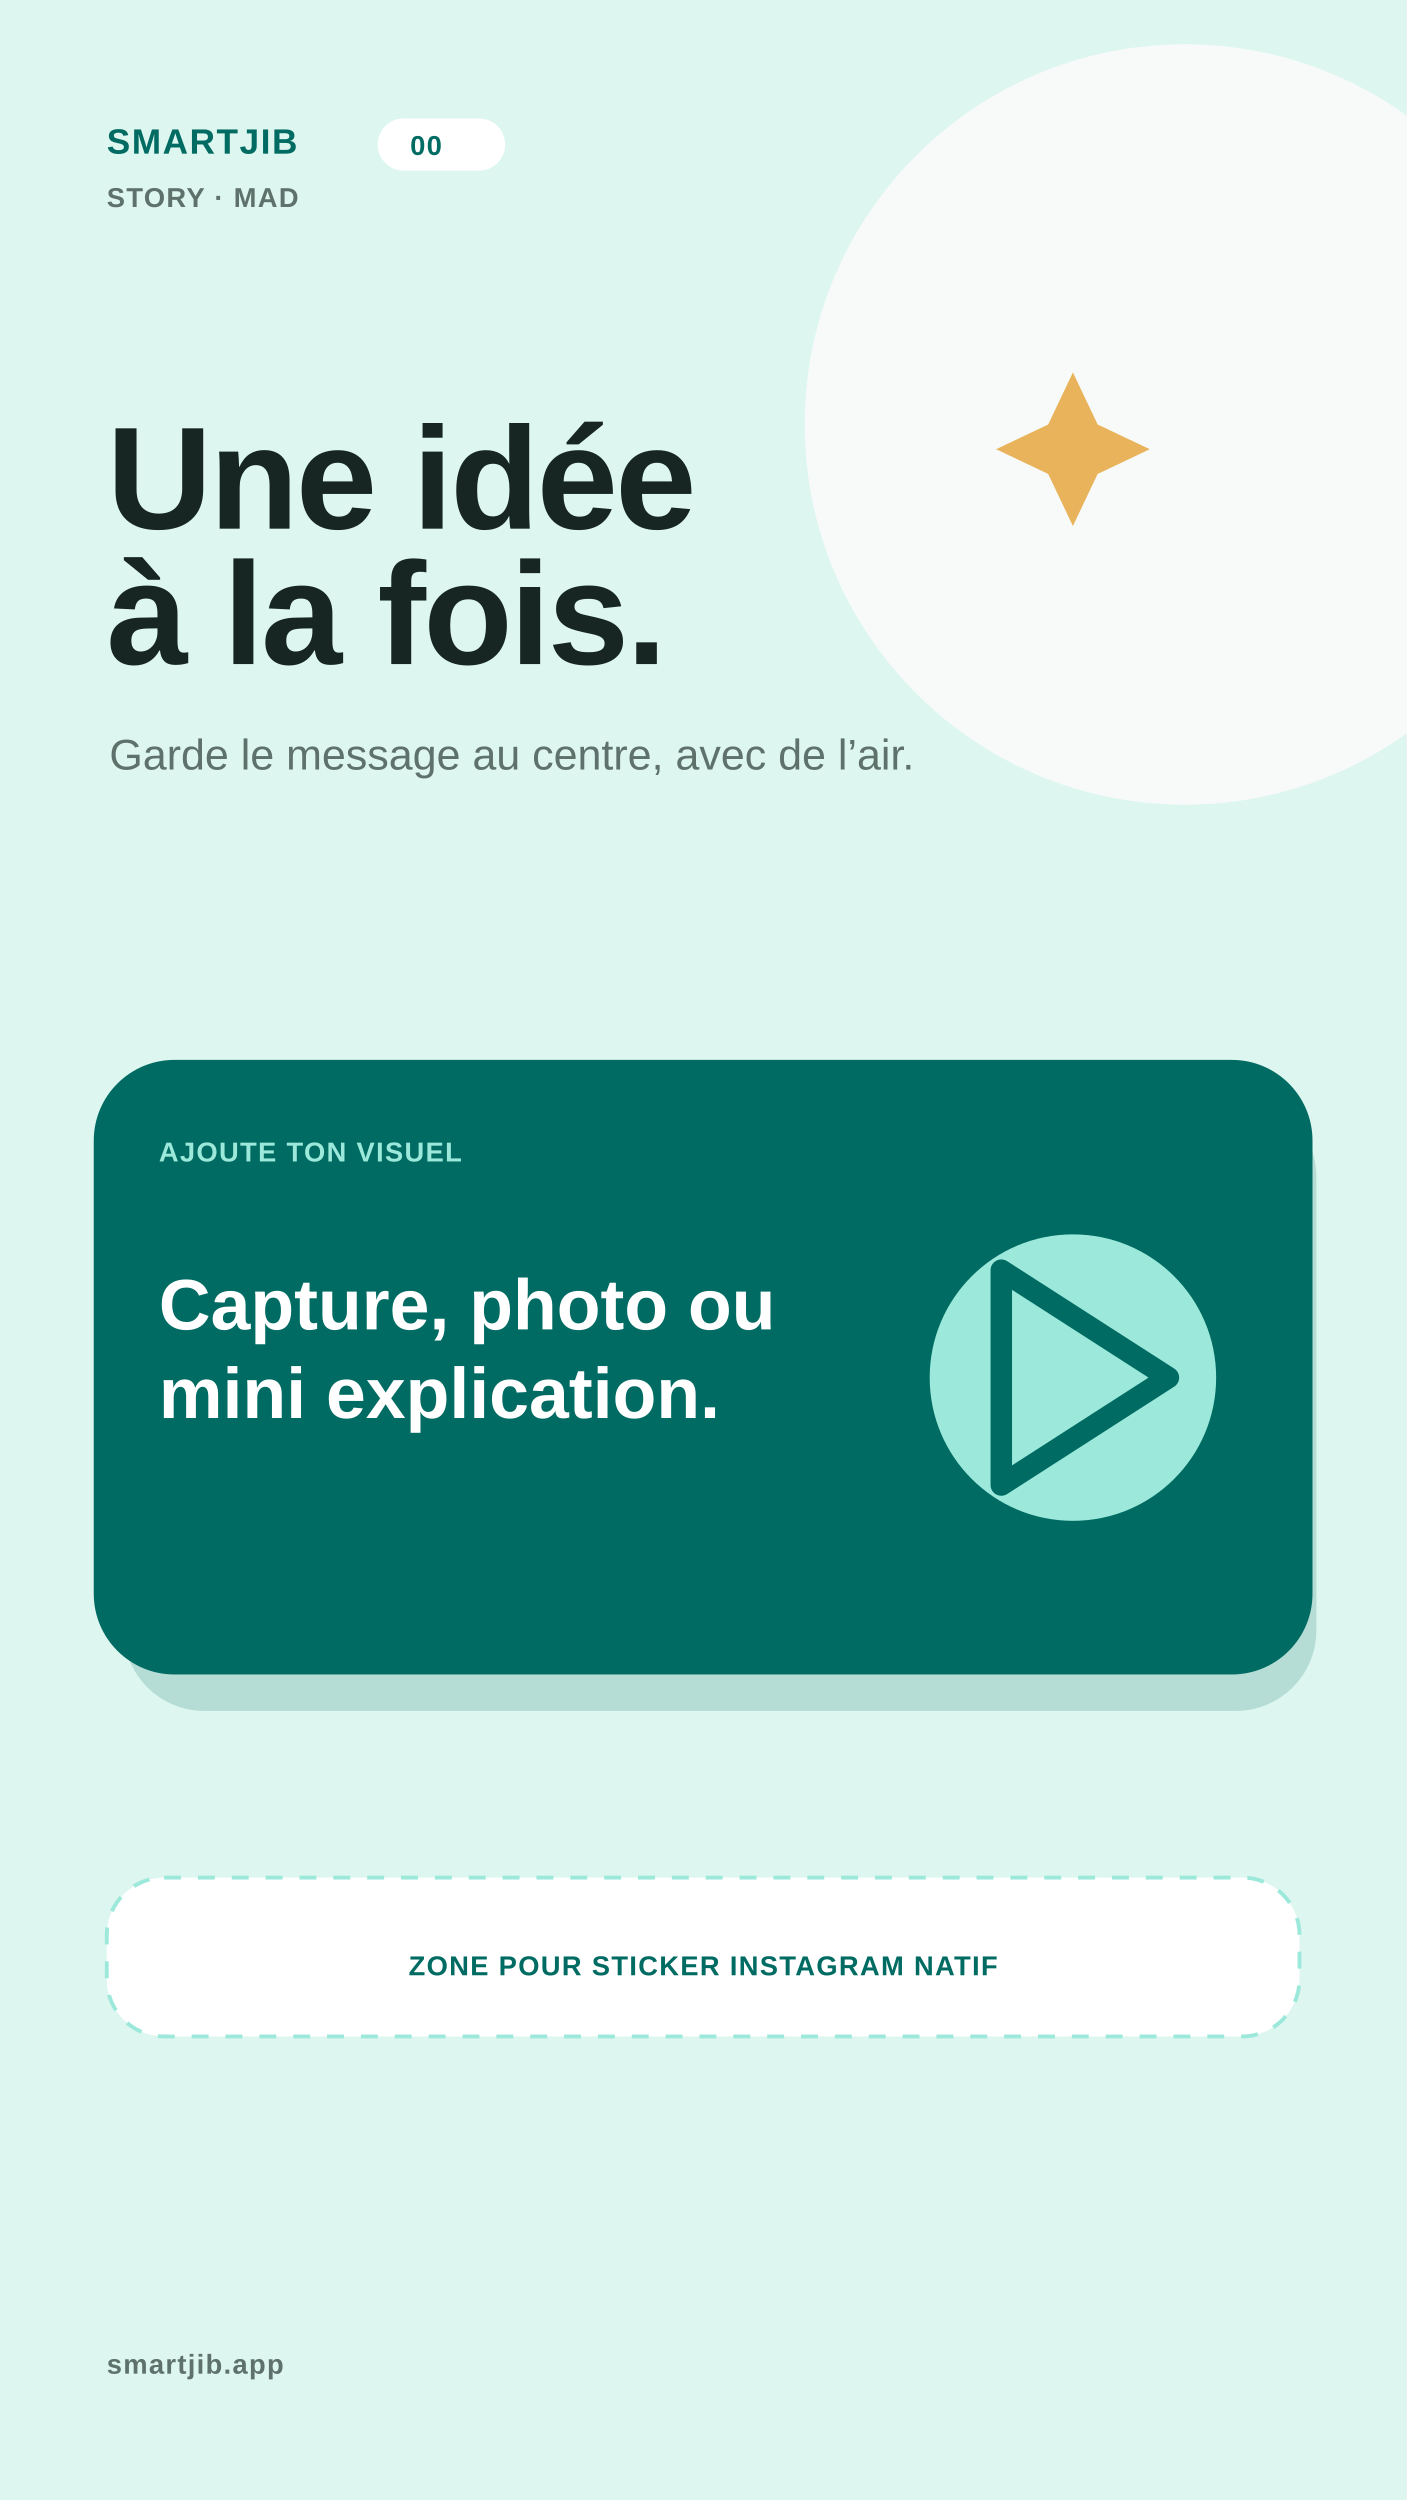
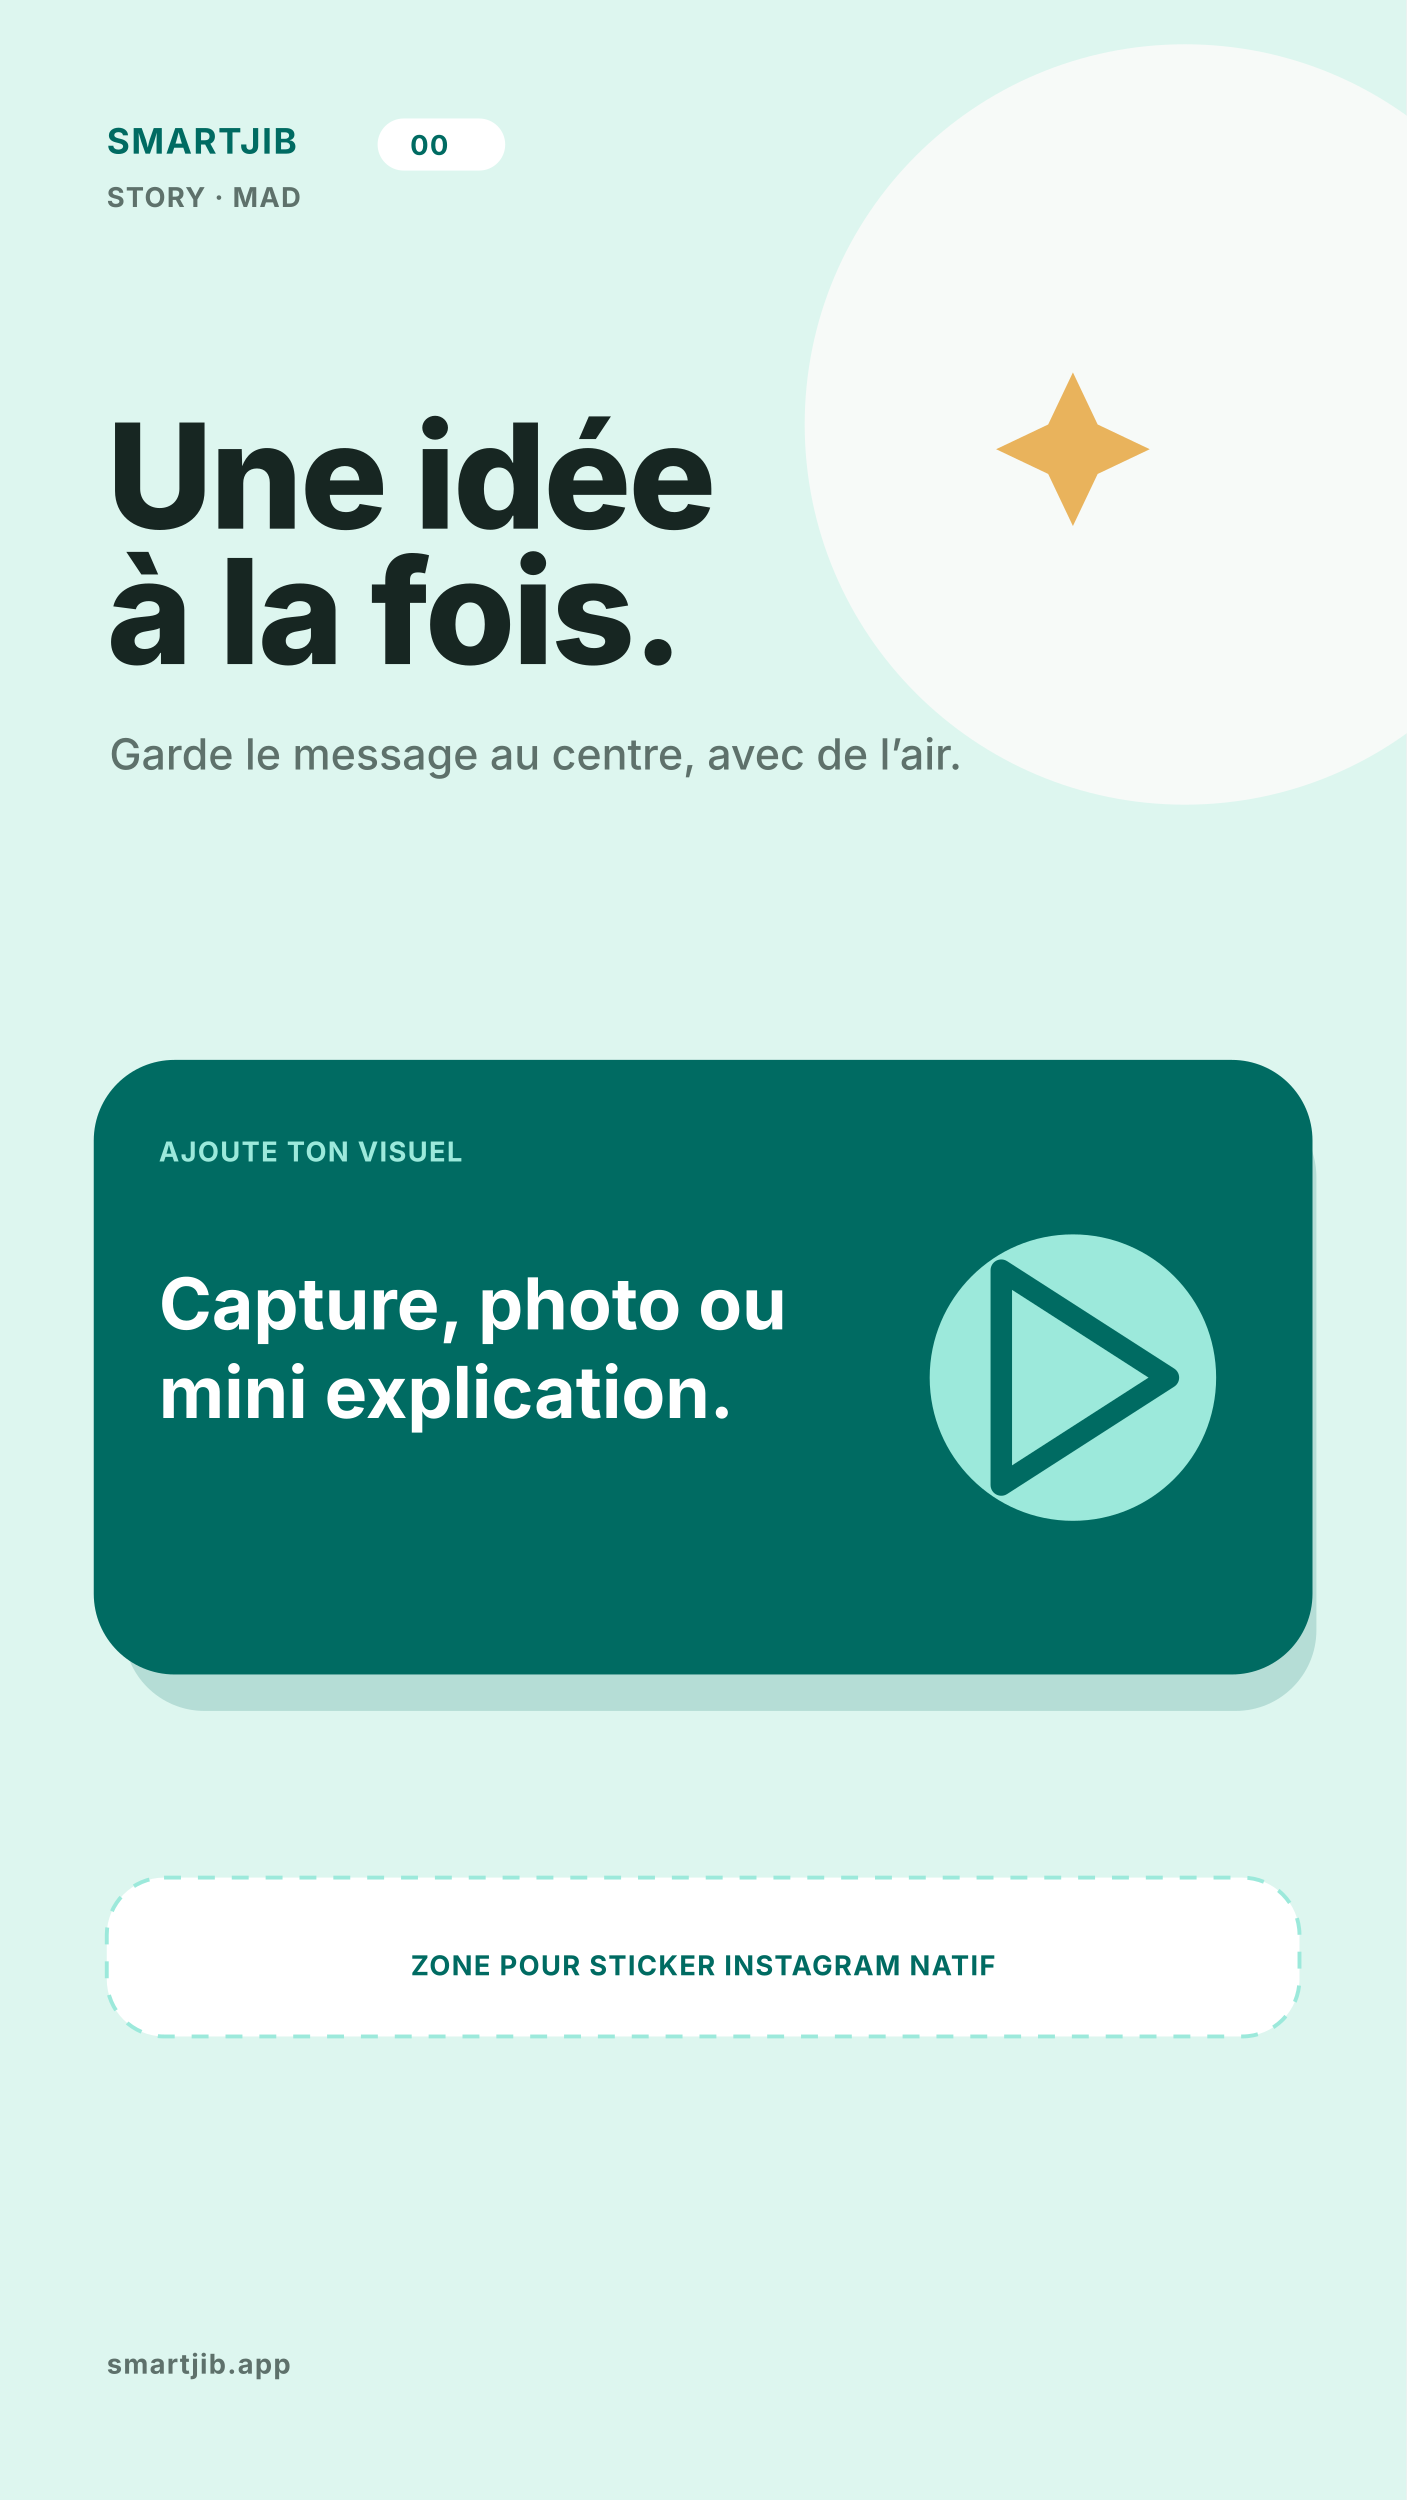
<svg xmlns="http://www.w3.org/2000/svg" width="1080" height="1920" viewBox="0 0 1080 1920" role="img" aria-labelledby="title desc">
  <style>
-     .latin { font-family: "Instrument Sans", "Instrument Sans Variable", Manrope, Arial, sans-serif; }
-     .arabic { font-family: Cairo, "Noto Sans Arabic", sans-serif; }
+     .latin { font-family: Inter, "Inter Variable", Arial, sans-serif; }
+     .arabic { font-family: "IBM Plex Sans Arabic", Cairo, "Noto Sans Arabic", sans-serif; }
    .eyebrow { font-size: 27px; font-weight: 700; letter-spacing: 1.2px; }
-     .headline { font-size: 112px; font-weight: 700; letter-spacing: -2px; }
+     .latin-display { font-family: "Plus Jakarta Sans", "Plus Jakarta Sans ExtraBold", Inter, Arial, sans-serif; }
+     .arabic-display { font-family: "Cairo ExtraBold", Cairo, "Noto Sans Arabic", sans-serif; }
+     .headline { font-size: 112px; font-weight: 800; letter-spacing: -2px; }
    .body { font-size: 33px; font-weight: 520; }
    .label { font-size: 21px; font-weight: 700; letter-spacing: 1px; }
  </style>
  <rect width="1080" height="1920" fill="#DDF6EF" />
  <circle cx="910" cy="326" r="292" fill="#F7FAF8" />
  <path d="M 824 286 L 843 326 L 883 345 L 843 364 L 824 404 L 805 364 L 765 345 L 805 326 Z" fill="#E9B35C" />
  <text x="82" y="118" fill="#006B62" class="latin eyebrow">SMARTJIB</text>
  <rect x="290" y="91" width="98" height="40" rx="20" fill="#FFFFFF" />
  <text x="315" y="119" fill="#006B62" class="latin label">00</text>
  <text x="82" y="159" fill="#5E716B" class="latin label">STORY · MAD</text>
-   <text x="82" y="406" fill="#172622" class="latin headline">Une idée</text>
-   <text x="82" y="510" fill="#172622" class="latin headline">à la fois.</text>
+   <text x="82" y="406" fill="#172622" class="latin-display headline">Une idée</text>
+   <text x="82" y="510" fill="#172622" class="latin-display headline">à la fois.</text>
  <text x="84" y="591" fill="#5E716B" class="latin body">Garde le message au centre, avec de l’air.</text>
  <rect x="82" y="828" width="916" height="472" rx="62" fill="#006B62" transform="translate(13 14)" opacity=".18" />
  <rect x="72" y="814" width="936" height="472" rx="62" fill="#006B62" />
  <text x="122" y="892" fill="#9CE9DB" class="latin label">AJOUTE TON VISUEL</text>
  <text x="122" y="1021" fill="#FFFFFF" class="latin body" style="font-size:55px;font-weight:700">Capture, photo ou</text>
  <text x="122" y="1089" fill="#FFFFFF" class="latin body" style="font-size:55px;font-weight:700">mini explication.</text>
  <circle cx="824" cy="1058" r="110" fill="#9CE9DB" />
  <svg x="714" y="948" width="220" height="220" viewBox="0 0 24 24" fill="none" stroke="#006B62" stroke-width="1.8" stroke-linecap="round" stroke-linejoin="round" aria-label="Play icon" role="img">
    <polygon points="6 3 20 12 6 21 6 3" />
  </svg>
  <rect x="82" y="1442" width="916" height="122" rx="44" fill="#FFFFFF" stroke="#9CE9DB" stroke-width="3" stroke-dasharray="13 13" />
  <text x="540" y="1517" text-anchor="middle" fill="#006B62" class="latin label">ZONE POUR STICKER INSTAGRAM NATIF</text>
  <text x="82" y="1823" fill="#5E716B" class="latin label">smartjib.app</text>
</svg>
